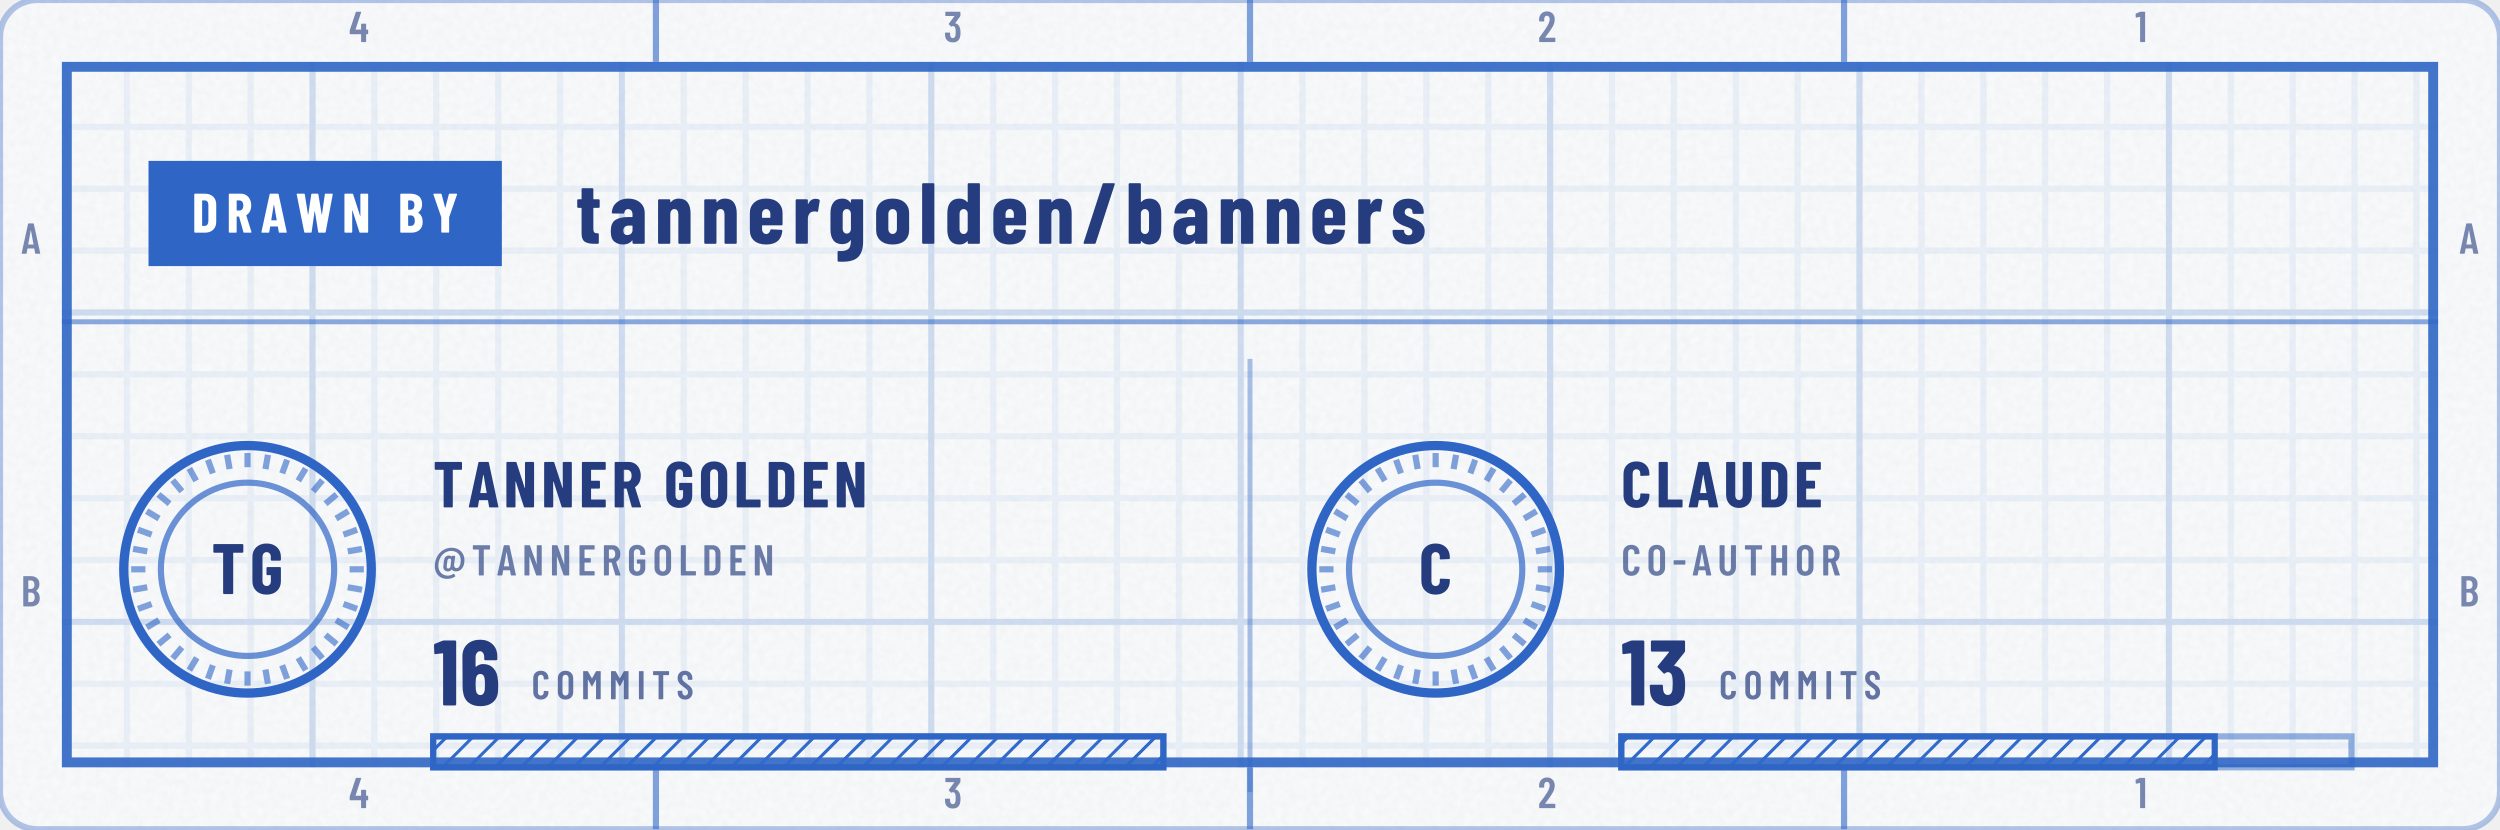
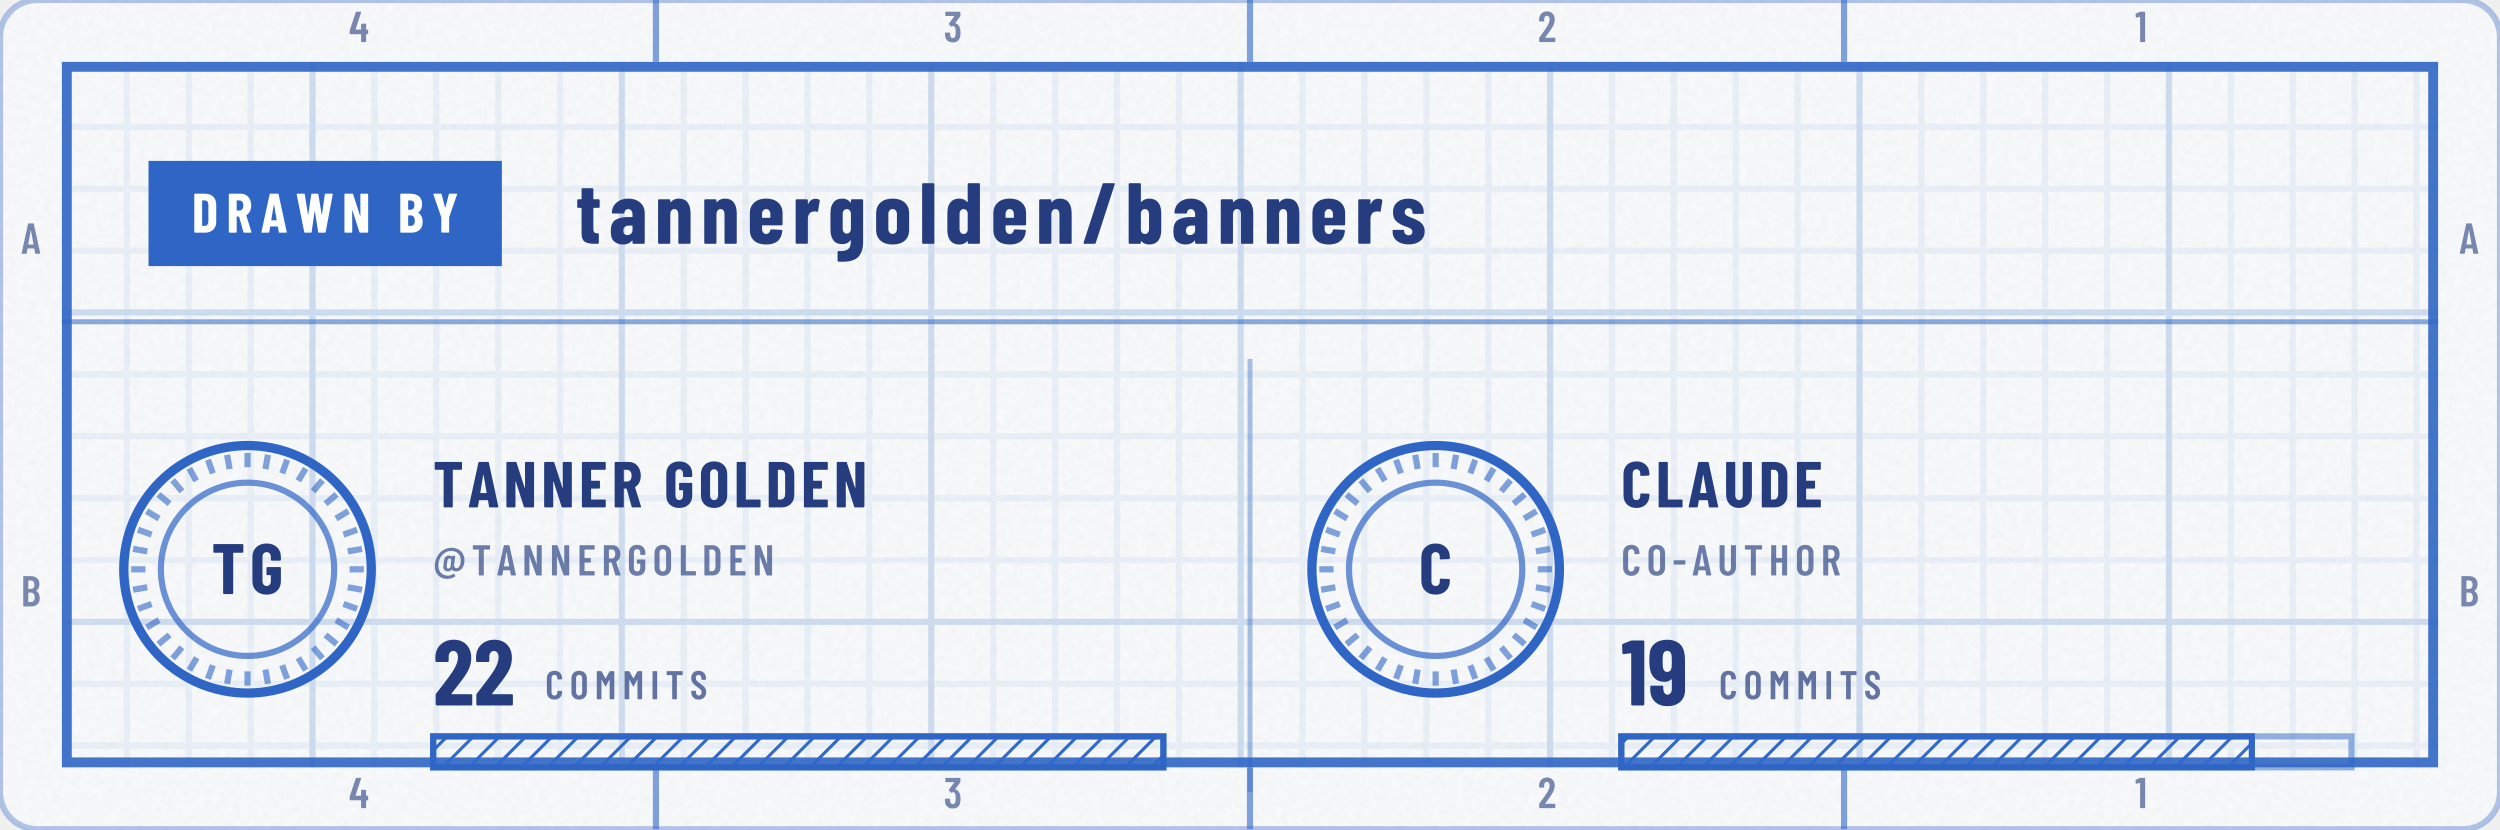
<svg xmlns="http://www.w3.org/2000/svg" width="404" height="134" viewBox="0 0 404 134" role="img" aria-labelledby="t d">
  <defs>
    <clipPath id="kc1">
      <rect x="0" y="0" width="404" height="134" rx="6" />
    </clipPath>
    <filter id="kn2" x="0" y="0" width="100%" height="100%">
      <feTurbulence type="fractalNoise" baseFrequency=".85" numOctaves="2" stitchTiles="stitch" />
      <feColorMatrix values="0 0 0 0 0 0 0 0 0 0 0 0 0 0 0 0 0 0 0.035 0" />
    </filter>
    <pattern id="kp3" width="10" height="10" patternUnits="userSpaceOnUse">
      <path d="M10 .5H.5V10" fill="none" stroke="#2F66C6" stroke-opacity="0.07" />
    </pattern>
    <pattern id="kp4" width="50" height="50" patternUnits="userSpaceOnUse">
      <path d="M50 .5H.5V50" fill="none" stroke="#2F66C6" stroke-opacity="0.14" />
    </pattern>
    <clipPath id="kc5">
      <rect x="10" y="10" width="384" height="114" />
    </clipPath>
    <pattern id="kh6" width="3" height="3" patternUnits="userSpaceOnUse" patternTransform="rotate(45)">
      <path d="M0 0V3" stroke="#2F66C6" stroke-width="1" stroke-opacity="1" />
    </pattern>
    <path id="m45" d="M27 263V339Q27 344 30 348Q34 351 39 351H286Q291 351 294 348Q298 344 298 339V263Q298 258 294 254Q291 251 286 251H39Q34 251 30 254Q27 258 27 263Z" />
    <path id="m49" d="M122 700H218Q223 700 226 696Q230 693 230 688V12Q230 7 226 4Q223 0 218 0H126Q121 0 118 4Q114 7 114 12V576Q114 578 112 580Q111 582 109 581L27 565H24Q13 565 13 576L10 643Q10 653 18 657L107 697Q114 700 122 700Z" />
    <path id="m50" d="M173 100H392Q397 100 400 96Q404 93 404 88V12Q404 7 400 4Q397 0 392 0H43Q38 0 34 4Q31 7 31 12V92Q31 101 36 107L75 160Q114 212 152 266Q189 320 215 363Q273 459 273 522Q273 562 256 585Q238 608 209 608Q180 608 163 586Q146 563 147 526V487Q147 482 144 478Q140 475 135 475H41Q36 475 32 478Q29 482 29 487V530Q33 610 84 659Q134 708 214 708Q293 708 342 656Q390 605 390 521Q390 471 373 422Q356 373 319 317Q294 277 260 229Q225 181 214 166Q184 126 170 106Q168 104 169 102Q170 100 173 100Z" />
    <path id="m51" d="M387 218Q387 169 380 134Q368 66 326 29Q283 -8 210 -8Q134 -8 86 32Q38 73 32 143Q30 165 28 207Q28 219 40 219H132Q144 219 144 207Q146 173 148 156Q153 125 169 108Q185 92 210 92Q234 92 250 108Q266 123 271 152Q276 182 276 230Q276 281 269 315Q263 341 248 355Q233 369 210 369Q195 369 183 360Q177 356 174 356Q172 356 166 360L119 408Q115 412 115 417Q115 421 118 425L243 595Q245 597 244 599Q242 601 239 601H49Q44 601 40 604Q37 608 37 613V688Q37 693 40 696Q44 700 49 700H373Q378 700 382 696Q385 693 385 688V609Q385 602 380 594L266 438Q262 432 268 431Q309 426 338 392Q368 358 378 307Q387 267 387 218Z" />
    <path id="m52" d="M443 275V194Q443 189 440 186Q436 182 431 182H401Q396 182 396 177V12Q396 7 392 4Q389 0 384 0H292Q287 0 284 4Q280 7 280 12V177Q280 182 275 182H29Q24 182 20 186Q17 189 17 194V259Q17 268 19 274L158 690Q161 700 171 700H271Q277 700 280 696Q283 693 281 686L153 293Q152 287 157 287H275Q280 287 280 292V412Q280 417 284 420Q287 424 292 424H384Q389 424 392 420Q396 417 396 412V292Q396 287 401 287H431Q436 287 440 284Q443 280 443 275Z" />
    <path id="m64" d="M722 352Q722 327 719 301Q706 204 655 150Q604 95 529 95Q465 95 431 135Q427 138 424 134Q409 113 387 104Q365 94 343 94Q292 94 262 124Q233 154 233 201Q233 218 238 250L242 283Q244 307 250 347Q268 461 367 461Q380 461 394 456Q409 451 421 440Q428 435 428 442V444Q429 455 441 455H497Q509 455 508 442L484 258Q483 252 483 240Q483 206 499 188Q515 170 541 170Q577 170 602 206Q626 243 634 303Q637 326 637 346Q637 413 609 463Q581 513 530 540Q480 567 414 567Q342 567 279 530Q216 492 174 426Q132 359 122 275Q119 251 119 229Q119 156 149 104Q179 51 228 24Q277 -3 333 -3Q408 -3 468 39Q473 42 476 42Q482 42 485 36L511 -6Q513 -9 513 -14Q513 -19 508 -23Q472 -48 424 -63Q375 -78 319 -78Q239 -78 175 -42Q111 -5 74 62Q38 130 38 221Q38 253 42 280Q55 384 109 466Q163 549 246 595Q328 641 422 641Q510 641 578 605Q646 569 684 504Q722 438 722 352ZM400 212 403 233 404 243 414 326 416 343Q419 365 408 379Q398 393 379 393Q360 393 346 379Q332 365 329 343L326 322Q320 283 320 276L312 212Q311 188 321 174Q331 161 350 161Q369 161 382 175Q396 189 400 212Z" />
    <path id="m65" d="M325 11 306 116Q306 121 300 121H154Q148 121 148 116L129 11Q128 0 116 0H25Q11 0 14 13L162 689Q164 700 175 700H281Q292 700 294 689L442 13V9Q442 0 431 0H338Q326 0 325 11ZM171 212H282Q288 212 287 217L229 533Q228 536 226 536Q224 536 223 533L166 217Q165 212 171 212Z" />
    <path id="m66" d="M242 0H66Q61 0 58 4Q54 7 54 12V688Q54 693 58 696Q61 700 66 700H224Q319 700 373 652Q427 604 427 512Q427 409 354 365Q349 362 352 359Q391 334 413 292Q435 250 435 192Q435 100 382 50Q328 0 242 0ZM170 595V409Q170 404 175 404H226Q267 404 290 429Q313 454 313 500Q313 548 290 574Q267 600 226 600H175Q170 600 170 595ZM319 208Q319 260 296 290Q273 319 233 319H175Q170 319 170 314V106Q170 101 175 101H233Q273 101 296 129Q319 157 319 208Z" />
    <path id="m67" d="M42 180V521Q42 607 94 658Q145 708 230 708Q316 708 368 658Q420 607 420 521V509Q420 504 416 500Q413 496 408 496L315 492Q303 492 303 504V529Q303 564 283 586Q263 608 230 608Q198 608 178 586Q158 564 158 529V171Q158 136 178 114Q198 92 230 92Q263 92 283 114Q303 136 303 171V196Q303 201 306 204Q310 208 315 208L408 204Q413 204 416 200Q420 197 420 192V180Q420 95 368 44Q316 -8 230 -8Q145 -8 94 44Q42 95 42 180Z" />
    <path id="m68" d="M54 12V688Q54 693 58 696Q61 700 66 700H237Q323 700 374 648Q426 596 426 509V191Q426 104 374 52Q323 0 237 0H66Q61 0 58 4Q54 7 54 12ZM175 100 235 101Q268 101 288 128Q309 154 310 198V502Q310 547 290 574Q269 600 234 600H175Q170 600 170 595V105Q170 100 175 100Z" />
    <path id="m69" d="M391 600H175Q170 600 170 595V406Q170 401 175 401H303Q308 401 312 398Q315 394 315 389V312Q315 307 312 304Q308 300 303 300H175Q170 300 170 295V105Q170 100 175 100H391Q396 100 400 96Q403 93 403 88V12Q403 7 400 4Q396 0 391 0H66Q61 0 58 4Q54 7 54 12V688Q54 693 58 696Q61 700 66 700H391Q396 700 400 696Q403 693 403 688V612Q403 607 400 604Q396 600 391 600Z" />
    <path id="m71" d="M42 173V527Q42 609 94 658Q145 708 230 708Q315 708 368 658Q420 609 420 526V487Q420 482 416 478Q413 475 408 475H316Q311 475 308 478Q304 482 304 487V528Q304 564 284 586Q263 608 230 608Q197 608 177 586Q157 564 157 528V172Q157 136 177 114Q197 92 230 92Q263 92 284 114Q304 136 304 172V268Q304 273 299 273H238Q233 273 230 276Q226 280 226 285V358Q226 363 230 366Q233 370 238 370H408Q413 370 416 366Q420 363 420 358V173Q420 91 368 42Q315 -8 230 -8Q145 -8 94 42Q42 91 42 173Z" />
    <path id="m72" d="M319 700H411Q416 700 420 696Q423 693 423 688V12Q423 7 420 4Q416 0 411 0H319Q314 0 310 4Q307 7 307 12V295Q307 300 302 300H175Q170 300 170 295V12Q170 7 166 4Q163 0 158 0H66Q61 0 58 4Q54 7 54 12V688Q54 693 58 696Q61 700 66 700H158Q163 700 166 696Q170 693 170 688V406Q170 401 175 401H302Q307 401 307 406V688Q307 693 310 696Q314 700 319 700Z" />
    <path id="m73" d="M54 12V688Q54 693 58 696Q61 700 66 700H158Q163 700 166 696Q170 693 170 688V12Q170 7 166 4Q163 0 158 0H66Q61 0 58 4Q54 7 54 12Z" />
    <path id="m76" d="M54 12V688Q54 693 58 696Q61 700 66 700H158Q163 700 166 696Q170 693 170 688V105Q170 100 175 100H391Q396 100 400 96Q403 93 403 88V12Q403 7 400 4Q396 0 391 0H66Q61 0 58 4Q54 7 54 12Z" />
    <path id="m77" d="M383 700H475Q480 700 484 696Q487 693 487 688V12Q487 7 484 4Q480 0 475 0H383Q378 0 374 4Q371 7 371 12V484Q371 488 369 488Q367 488 365 485L278 327Q273 319 269 319Q265 319 260 327L173 485Q171 488 169 488Q167 488 167 484V12Q167 7 164 4Q160 0 155 0H63Q58 0 54 4Q51 7 51 12V688Q51 693 54 696Q58 700 63 700H155Q165 700 170 692L267 521Q270 517 273 521L368 692Q373 700 383 700Z" />
    <path id="m78" d="M350 700H441Q446 700 450 696Q453 693 453 688V12Q453 7 450 4Q446 0 441 0H336Q326 0 323 10L174 434Q173 437 170 436Q168 436 168 433L169 12Q169 7 166 4Q162 0 157 0H66Q61 0 58 4Q54 7 54 12V688Q54 693 58 696Q61 700 66 700H169Q179 700 182 690L332 269Q333 266 336 266Q338 267 338 270V688Q338 693 342 696Q345 700 350 700Z" />
    <path id="m79" d="M42 182V518Q42 604 94 656Q147 708 233 708Q319 708 372 656Q425 604 425 518V182Q425 96 372 44Q319 -8 233 -8Q147 -8 94 44Q42 96 42 182ZM309 177V523Q309 561 288 584Q267 608 233 608Q199 608 178 584Q158 561 158 523V177Q158 139 178 116Q199 92 233 92Q267 92 288 116Q309 139 309 177Z" />
    <path id="m82" d="M318 10 233 297Q231 301 228 301H175Q170 301 170 296V12Q170 7 166 4Q163 0 158 0H66Q61 0 58 4Q54 7 54 12V688Q54 693 58 696Q61 700 66 700H254Q307 700 348 674Q388 649 410 602Q433 556 433 496Q433 434 409 389Q385 344 342 321Q338 320 339 315L437 14Q438 12 438 9Q438 0 427 0H331Q321 0 318 10ZM170 595V396Q170 391 175 391H236Q272 391 294 419Q317 447 317 495Q317 543 294 572Q272 600 236 600H175Q170 600 170 595Z" />
    <path id="m83" d="M34 173V199Q34 204 38 208Q41 211 46 211H137Q142 211 146 208Q149 204 149 199V179Q149 140 168 116Q188 92 219 92Q250 92 270 114Q290 137 290 174Q290 200 279 219Q268 238 248 255Q228 272 184 304Q134 340 104 368Q73 396 52 436Q32 475 32 527Q32 610 82 659Q132 708 214 708Q297 708 348 656Q399 605 399 520V496Q399 491 396 488Q392 484 387 484H297Q292 484 288 488Q285 491 285 496V522Q285 561 266 584Q246 608 214 608Q184 608 165 586Q146 565 146 527Q146 491 166 466Q187 441 247 397Q308 352 339 324Q370 295 387 261Q404 227 404 180Q404 95 353 44Q302 -8 219 -8Q136 -8 85 42Q34 92 34 173Z" />
    <path id="m84" d="M425 688V612Q425 607 422 604Q418 600 413 600H286Q281 600 281 595V12Q281 7 278 4Q274 0 269 0H177Q172 0 168 4Q165 7 165 12V595Q165 600 160 600H40Q35 600 32 604Q28 607 28 612V688Q28 693 32 696Q35 700 40 700H413Q418 700 422 696Q425 693 425 688Z" />
    <path id="m85" d="M50 194V688Q50 693 54 696Q57 700 62 700H154Q159 700 162 696Q166 693 166 688V182Q166 142 186 117Q206 92 239 92Q272 92 292 117Q312 142 312 182V688Q312 693 316 696Q319 700 324 700H416Q421 700 424 696Q428 693 428 688V194Q428 103 376 48Q324 -8 239 -8Q153 -8 102 48Q50 103 50 194Z" />
    <path id="n47" d="M18 14 237 690Q240 700 250 700H367Q373 700 376 696Q379 693 377 686L158 10Q155 0 145 0H28Q22 0 19 4Q16 7 18 14Z" />
    <path id="n49" d="M115 700H236Q241 700 244 696Q248 693 248 688V12Q248 7 244 4Q241 0 236 0H119Q114 0 110 4Q107 7 107 12V558Q107 562 102 562L25 553H23Q12 553 12 564L9 650Q9 660 18 664L100 697Q108 700 115 700Z" />
-     <path id="n51" d="M404 222Q404 178 400 147Q392 75 344 34Q297 -8 217 -8Q134 -8 82 36Q30 80 26 153Q23 180 23 211Q23 223 35 223H152Q164 223 164 211Q164 188 167 168Q170 142 183 128Q196 113 217 113Q237 113 250 127Q263 141 267 165Q270 200 270 237Q270 284 265 311Q261 334 248 346Q236 359 217 359Q202 359 187 346Q181 342 179 342Q175 342 170 347L110 408Q106 412 106 417Q106 421 109 425L230 574Q232 576 231 578Q230 580 227 580H47Q42 580 38 584Q35 587 35 592V688Q35 693 38 696Q42 700 47 700H391Q396 700 400 696Q403 693 403 688V588Q403 580 398 573L286 432Q285 430 285 428Q285 426 287 426Q331 422 362 386Q392 350 399 296Q404 258 404 222Z" />
-     <path id="n54" d="M417 218Q417 196 415 158Q412 79 361 36Q310 -8 225 -8Q145 -8 96 32Q46 72 37 151Q33 172 33 206L31 529Q31 611 84 660Q136 708 223 708Q304 708 356 659Q407 610 407 529V499Q407 494 404 490Q400 487 395 487H278Q273 487 270 490Q266 494 266 499V521Q266 548 253 566Q240 584 223 584Q201 584 187 566Q173 549 173 521V420Q173 417 175 416Q177 416 179 418Q212 446 254 446Q324 446 366 400Q409 354 413 277Q417 253 417 218ZM274 228Q274 255 270 290Q267 313 255 326Q243 339 224 339Q204 339 192 326Q179 312 176 288Q173 249 173 228Q173 204 176 166Q179 140 192 126Q204 112 224 112Q244 112 256 127Q269 142 272 169Q274 217 274 228Z" />
+     <path id="n50" d="M200 121H409Q414 121 418 118Q421 114 421 109V12Q421 7 418 4Q414 0 409 0H39Q34 0 30 4Q27 7 27 12V113Q27 122 32 128Q72 181 88 200Q176 313 213 371Q267 457 267 516Q267 550 254 568Q240 587 217 587Q194 587 180 568Q166 550 167 521V480Q167 475 164 472Q160 468 155 468H36Q31 468 28 472Q24 475 24 480V527Q28 609 83 658Q138 708 223 708Q307 708 358 655Q410 602 410 515Q410 463 394 416Q377 369 340 315Q312 274 244 187L197 127Q195 125 196 123Q197 121 200 121Z" />
+     <path id="n57" d="M212 -8Q130 -8 79 40Q28 89 28 171V201Q28 206 32 210Q35 213 40 213H157Q162 213 166 210Q169 206 169 201V179Q169 152 182 134Q194 116 212 116Q234 116 248 134Q261 151 261 179V279Q261 282 259 282Q257 283 255 281Q223 254 181 254Q111 254 68 300Q26 346 21 423Q18 450 18 482Q18 504 20 542Q23 621 74 664Q125 708 210 708Q290 708 340 668Q389 628 398 549Q402 517 402 494L403 171Q404 89 352 40Q299 -8 212 -8ZM261 472Q261 509 259 534Q256 560 244 574Q231 588 211 588Q191 588 178 573Q166 558 163 531Q161 507 161 472Q161 449 164 410Q168 387 180 374Q192 361 211 361Q230 361 242 374Q255 388 259 412Q261 438 261 472Z" />
    <path id="n65" d="M325 11 309 107Q309 112 303 112H176Q170 112 170 107L154 11Q153 0 141 0H24Q11 0 14 13L161 689Q163 700 174 700H309Q320 700 322 689L468 13L469 9Q469 0 458 0H338Q326 0 325 11ZM194 221H284Q289 221 288 226L241 499Q240 502 238 502Q236 502 235 499L190 226Q190 221 194 221Z" />
    <path id="n66" d="M245 0H56Q51 0 48 4Q44 7 44 12V688Q44 693 48 696Q51 700 56 700H223Q323 700 380 652Q436 604 436 509Q436 410 368 365Q364 362 367 359Q446 303 446 193Q446 100 390 50Q334 0 245 0ZM185 574V417Q185 412 190 412H226Q260 412 279 434Q298 455 298 494Q298 535 280 557Q261 579 226 579H190Q185 579 185 574ZM305 214Q305 258 286 284Q267 310 235 310H190Q185 310 185 305V127Q185 122 190 122H234Q267 122 286 146Q305 170 305 214Z" />
    <path id="n67" d="M34 189V513Q34 602 88 655Q143 708 233 708Q324 708 378 655Q433 602 433 513V502Q433 497 430 494Q426 490 421 490L304 485Q292 485 292 496V522Q292 551 276 569Q260 587 233 587Q207 587 191 569Q175 551 175 522V177Q175 148 191 130Q207 113 233 113Q260 113 276 130Q292 148 292 177V204Q292 209 296 212Q299 216 304 216L421 211Q426 211 430 208Q433 204 433 199V189Q433 99 378 46Q323 -8 233 -8Q143 -8 88 46Q34 99 34 189Z" />
    <path id="n68" d="M44 12V688Q44 693 48 696Q51 700 56 700H237Q328 700 383 647Q438 594 438 506V194Q438 106 383 53Q328 0 237 0H56Q51 0 48 4Q44 7 44 12ZM190 121 235 122Q262 123 279 145Q296 167 297 203V497Q297 535 280 557Q263 579 234 579H190Q185 579 185 574V126Q185 121 190 121Z" />
    <path id="n69" d="M399 579H190Q185 579 185 574V416Q185 411 190 411H310Q315 411 318 408Q322 404 322 399V302Q322 297 318 294Q315 290 310 290H190Q185 290 185 285V126Q185 121 190 121H399Q404 121 408 118Q411 114 411 109V12Q411 7 408 4Q404 0 399 0H56Q51 0 48 4Q44 7 44 12V688Q44 693 48 696Q51 700 56 700H399Q404 700 408 696Q411 693 411 688V591Q411 586 408 582Q404 579 399 579Z" />
    <path id="n71" d="M34 181V519Q34 605 88 656Q143 708 233 708Q323 708 378 656Q433 604 433 518V480Q433 475 430 472Q426 468 421 468H304Q299 468 296 472Q292 475 292 480V520Q292 550 276 568Q260 587 233 587Q207 587 191 568Q175 550 175 520V180Q175 150 191 132Q207 113 233 113Q260 113 276 132Q292 150 292 180V260Q292 265 287 265H243Q238 265 234 268Q231 272 231 277V366Q231 371 234 374Q238 378 243 378H421Q426 378 430 374Q433 371 433 366V181Q433 95 378 44Q323 -8 233 -8Q143 -8 88 44Q34 95 34 181Z" />
    <path id="n76" d="M44 12V688Q44 693 48 696Q51 700 56 700H173Q178 700 182 696Q185 693 185 688V126Q185 121 190 121H400Q405 121 408 118Q412 114 412 109V12Q412 7 408 4Q405 0 400 0H56Q51 0 48 4Q44 7 44 12Z" />
    <path id="n78" d="M342 700H458Q463 700 466 696Q470 693 470 688V12Q470 7 466 4Q463 0 458 0H326Q316 0 313 10L189 397Q188 400 186 400Q183 399 183 396L184 12Q184 7 180 4Q177 0 172 0H56Q51 0 48 4Q44 7 44 12V688Q44 693 48 696Q51 700 56 700H187Q197 700 200 690L325 303Q326 300 328 300Q331 301 331 304L330 688Q330 693 334 696Q337 700 342 700Z" />
    <path id="n79" d="M34 190V510Q34 600 89 654Q144 708 236 708Q328 708 384 654Q439 600 439 510V190Q439 100 384 46Q328 -8 236 -8Q144 -8 89 46Q34 100 34 190ZM298 184V516Q298 548 281 568Q264 587 236 587Q208 587 192 568Q175 548 175 516V184Q175 152 192 132Q208 113 236 113Q264 113 281 132Q298 152 298 184Z" />
    <path id="n82" d="M306 10 229 286Q227 290 224 290H190Q185 290 185 285V12Q185 7 182 4Q178 0 173 0H56Q51 0 48 4Q44 7 44 12V688Q44 693 48 696Q51 700 56 700H258Q313 700 356 674Q399 647 422 599Q446 551 446 489Q446 430 424 385Q401 340 361 315Q359 314 358 312Q357 311 358 309L450 14L451 10Q451 0 440 0H320Q309 0 306 10ZM185 574V403Q185 398 190 398H235Q266 398 286 422Q305 447 305 488Q305 530 286 554Q266 579 235 579H190Q185 579 185 574Z" />
    <path id="n84" d="M444 688V591Q444 586 440 582Q437 579 432 579H307Q302 579 302 574V12Q302 7 298 4Q295 0 290 0H173Q168 0 164 4Q161 7 161 12V574Q161 579 156 579H36Q31 579 28 582Q24 586 24 591V688Q24 693 28 696Q31 700 36 700H432Q437 700 440 696Q444 693 444 688Z" />
    <path id="n85" d="M41 199V688Q41 693 44 696Q48 700 53 700H170Q175 700 178 696Q182 693 182 688V185Q182 153 198 133Q214 113 240 113Q266 113 282 133Q297 153 297 185V688Q297 693 300 696Q304 700 309 700H426Q431 700 434 696Q438 693 438 688V199Q438 105 384 48Q329 -8 240 -8Q150 -8 96 48Q41 105 41 199Z" />
    <path id="n87" d="M156 11 21 687 20 691Q20 700 31 700H153Q165 700 166 689L223 329Q224 325 226 325Q228 325 229 329L283 689Q284 700 296 700H397Q409 700 410 689L469 329Q470 325 472 325Q474 325 475 329L526 689Q527 700 539 700H657Q670 700 668 687L541 11Q540 0 528 0H420Q408 0 407 11L348 381Q347 385 345 385Q343 385 342 381L289 11Q288 0 276 0H169Q158 0 156 11Z" />
    <path id="n89" d="M166 13V273L165 279L25 686Q24 688 24 691Q24 700 35 700H158Q169 700 172 690L234 451Q235 448 237 448Q239 448 240 451L302 690Q305 700 316 700H439Q445 700 448 696Q451 693 449 686L308 279L307 273V13Q307 8 304 4Q300 1 295 1H178Q173 1 170 4Q166 8 166 13Z" />
    <path id="n97" d="M415 355V12Q415 7 412 4Q408 0 403 0H286Q281 0 278 4Q274 7 274 12V34Q274 37 272 38Q270 39 268 36Q235 -6 166 -8Q108 -8 66 24Q23 56 23 146Q23 239 74 274Q126 309 223 309H269Q274 309 274 314V339Q274 366 260 384Q245 401 223 401Q206 401 194 390Q183 380 180 361Q179 349 167 349L47 350Q35 350 35 362Q40 435 92 478Q144 522 224 522Q309 522 362 476Q415 430 415 355ZM274 158V205Q274 210 269 210H228Q201 210 184 194Q168 179 168 152Q168 127 180 114Q193 101 214 101Q237 101 256 116Q274 132 274 158Z" />
    <path id="n98" d="M414 354V160Q414 81 379 36Q344 -8 275 -8Q219 -8 185 30Q183 32 181 32Q179 31 179 28V12Q179 7 176 4Q172 0 167 0H50Q45 0 42 4Q38 7 38 12V688Q38 693 42 696Q45 700 50 700H167Q172 700 176 696Q179 693 179 688V485Q179 483 181 483Q185 483 189 488Q223 522 275 522Q343 522 378 478Q414 435 414 354ZM226 401Q208 401 195 389Q182 377 179 357V157Q182 137 195 125Q208 113 226 113Q247 113 260 129Q273 145 273 170V344Q273 369 260 385Q247 401 226 401Z" />
    <path id="n100" d="M278 700H395Q400 700 404 696Q407 693 407 688V12Q407 7 404 4Q400 0 395 0H278Q273 0 270 4Q266 7 266 12V28Q266 31 264 32Q262 32 260 30Q226 -8 170 -8Q101 -8 66 36Q31 81 31 160V354Q31 435 66 478Q102 522 170 522Q192 522 216 514Q240 505 260 483Q262 481 264 482Q266 482 266 485V688Q266 693 270 696Q273 700 278 700ZM266 157V357Q263 377 250 389Q237 401 219 401Q198 401 185 385Q172 369 172 344V170Q172 145 185 129Q198 113 219 113Q237 113 250 125Q263 137 266 157Z" />
    <path id="n101" d="M397 213H177Q172 213 172 208V171Q172 146 186 130Q199 113 220 113Q239 113 251 126Q263 138 267 157Q270 167 280 167L395 161Q400 161 404 158Q407 154 406 148Q399 71 352 32Q306 -8 220 -8Q131 -8 81 36Q31 81 31 160V354Q31 430 82 476Q132 522 220 522Q308 522 358 476Q409 430 409 354V225Q409 220 406 216Q402 213 397 213ZM172 344V305Q172 300 177 300H263Q268 300 268 305V344Q268 369 254 385Q241 401 220 401Q199 401 186 385Q172 369 172 344Z" />
    <path id="n103" d="M279 514H396Q401 514 404 510Q408 507 408 502V24Q408 -87 356 -147Q303 -207 167 -207Q140 -207 125 -206Q113 -205 113 -193V-95Q113 -82 126 -84Q185 -86 216 -72Q246 -59 256 -32Q267 -5 267 39Q267 42 265 42Q263 42 261 39Q243 15 218 6Q192 -4 168 -4Q99 -4 65 40Q31 85 31 164V354Q31 435 66 478Q100 522 168 522Q229 522 261 477Q263 474 265 475Q267 476 267 479V502Q267 507 270 510Q274 514 279 514ZM267 175V344Q267 369 254 385Q240 401 219 401Q198 401 185 385Q172 369 172 344V175Q172 150 185 134Q198 118 219 118Q240 118 254 134Q267 150 267 175Z" />
    <path id="n108" d="M34 12V688Q34 693 38 696Q41 700 46 700H163Q168 700 172 696Q175 693 175 688V12Q175 7 172 4Q168 0 163 0H46Q41 0 38 4Q34 7 34 12Z" />
    <path id="n110" d="M413 351V12Q413 7 410 4Q406 0 401 0H284Q279 0 276 4Q272 7 272 12V340Q272 369 260 385Q249 401 227 401Q204 401 192 384Q179 368 179 338V12Q179 7 176 4Q172 0 167 0H50Q45 0 42 4Q38 7 38 12V502Q38 507 42 510Q45 514 50 514H167Q172 514 176 510Q179 507 179 502V483Q179 480 182 480Q184 480 188 484Q220 522 277 522Q345 522 379 477Q413 432 413 351Z" />
    <path id="n111" d="M31 160V354Q31 430 82 476Q133 522 221 522Q310 522 361 476Q412 430 412 354V160Q412 82 362 37Q311 -8 221 -8Q132 -8 82 37Q31 82 31 160ZM271 171V344Q271 369 257 385Q243 401 221 401Q199 401 186 385Q172 369 172 344V171Q172 146 186 130Q199 114 221 114Q243 114 257 130Q271 146 271 171Z" />
    <path id="n114" d="M310 510Q318 505 316 495L297 378Q296 367 283 370Q272 374 256 374Q241 374 230 370Q207 366 193 342Q179 319 179 288V13Q179 8 176 4Q172 1 167 1H50Q45 1 42 4Q38 8 38 13V502Q38 507 42 510Q45 514 50 514H167Q172 514 176 510Q179 507 179 502V463Q179 459 180 458Q182 458 184 461Q211 520 268 520Q295 520 310 510Z" />
    <path id="n115" d="M24 142V149Q24 154 28 158Q31 161 36 161H146Q151 161 154 158Q158 154 158 149V146Q158 125 173 112Q188 98 210 98Q230 98 242 110Q253 121 253 139Q253 161 234 174Q215 186 192 194Q168 203 159 206Q104 226 66 262Q29 297 29 364Q29 437 77 479Q125 521 205 521Q288 521 336 477Q385 433 385 358Q385 353 382 350Q378 346 373 346H266Q261 346 258 350Q254 353 254 358V366Q254 386 242 398Q229 411 209 411Q188 411 176 398Q164 384 164 366Q164 342 184 328Q205 315 247 299Q290 283 320 266Q351 250 373 220Q395 189 395 143Q395 74 344 34Q294 -7 210 -7Q125 -7 74 34Q24 74 24 142Z" />
    <path id="n116" d="M260 415H204Q199 415 199 410V172Q199 143 210 132Q221 121 243 122H250Q255 122 258 118Q262 115 262 110V12Q262 7 258 4Q255 0 250 0H210Q137 0 100 24Q63 49 63 118V410Q63 415 58 415H25Q20 415 16 418Q13 422 13 427V502Q13 507 16 510Q20 514 25 514H58Q63 514 63 519V630Q63 635 66 638Q70 642 75 642H187Q192 642 196 638Q199 635 199 630V519Q199 514 204 514H260Q265 514 268 510Q272 507 272 502V427Q272 422 268 418Q265 415 260 415Z" />
  </defs>
  <rect y="0" width="404" height="134" rx="6" fill="#FFFFFF" stroke="#2F66C6" stroke-opacity=".35" />
  <rect y="0" width="404" height="134" rx="6" fill="#2F66C6" fill-opacity=".03" />
  <rect y="0" width="404" height="134" clip-path="url(#kc1)" filter="url(#kn2)" />
  <g clip-path="url(#kc5)">
    <rect y="0" width="404" height="134" fill="url(#kp3)" />
    <rect y="0" width="404" height="134" fill="url(#kp4)" />
  </g>
  <rect x="10.8" y="10.8" width="382.4" height="112.4" fill="none" stroke="#2F66C6" stroke-opacity="0.9" stroke-width="1.6" />
  <path d="M106 0V10M106 124V134M202 0V10M202 124V134M298 0V10M298 124V134" stroke="#2F66C6" stroke-opacity="0.6" />
  <g transform="scale(0.007 -0.007)" fill="#253D7E" fill-opacity="0.6">
    <use href="#m52" x="8056" y="-971" />
    <use href="#m52" x="8056" y="-18657" />
    <use href="#m51" x="21787" y="-971" />
    <use href="#m51" x="21787" y="-18657" />
    <use href="#m50" x="35502" y="-971" />
    <use href="#m50" x="35502" y="-18657" />
    <use href="#m49" x="49292" y="-971" />
    <use href="#m49" x="49292" y="-18657" />
    <use href="#m65" x="486" y="-5857" />
    <use href="#m65" x="56772" y="-5857" />
    <use href="#m66" x="483" y="-14000" />
    <use href="#m66" x="56769" y="-14000" />
  </g>
  <rect x="24" y="26" width="57.1" height="17" fill="#2F66C6" />
  <g transform="translate(31 37.6) scale(0.009 -0.009)" fill="#FFFFFF">
    <use href="#n68" x="0" />
    <use href="#n82" x="620" />
    <use href="#n65" x="1236" />
    <use href="#n87" x="1862" />
    <use href="#n78" x="2696" />
    <use href="#n66" x="3699" />
    <use href="#n89" x="4313" />
  </g>
  <g transform="translate(93.1 39.4) scale(0.014 -0.014)" fill="#253D7E">
    <use href="#n116" x="0" />
    <use href="#n97" x="377" />
    <use href="#n110" x="908" />
    <use href="#n110" x="1441" />
    <use href="#n101" x="1974" />
    <use href="#n114" x="2496" />
    <use href="#n103" x="2905" />
    <use href="#n111" x="3432" />
    <use href="#n108" x="3960" />
    <use href="#n100" x="4254" />
    <use href="#n101" x="4785" />
    <use href="#n110" x="5307" />
    <use href="#n47" x="5840" />
    <use href="#n98" x="6340" />
    <use href="#n97" x="6871" />
    <use href="#n110" x="7403" />
    <use href="#n110" x="7935" />
    <use href="#n101" x="8468" />
    <use href="#n114" x="8990" />
    <use href="#n115" x="9400" />
  </g>
  <path d="M10 52H394" fill="none" stroke="#2F66C6" stroke-opacity="0.55" stroke-width=".8" />
  <circle cx="40" cy="92" r="20" fill="none" stroke="#2F66C6" stroke-width="1.5" />
  <circle cx="40" cy="92" r="14" fill="none" stroke="#2F66C6" stroke-opacity="0.7" />
  <path d="M56.5 92L58.8 92M56.2 94.9L58.5 95.3M55.5 97.6L57.7 98.4M54.3 100.2L56.3 101.4M52.6 102.6L54.4 104.1M50.6 104.6L52.1 106.4M48.2 106.3L49.4 108.3M45.6 107.5L46.4 109.7M42.9 108.2L43.3 110.5M40 108.5L40 110.8M37.1 108.2L36.7 110.5M34.4 107.5L33.6 109.7M31.8 106.3L30.6 108.3M29.4 104.6L27.9 106.4M27.4 102.6L25.6 104.1M25.7 100.2L23.7 101.4M24.5 97.6L22.3 98.4M23.8 94.9L21.5 95.3M23.5 92L21.2 92M23.8 89.1L21.5 88.7M24.5 86.4L22.3 85.6M25.7 83.8L23.7 82.6M27.4 81.4L25.6 79.9M29.4 79.4L27.9 77.6M31.7 77.7L30.6 75.7M34.4 76.5L33.6 74.3M37.1 75.8L36.7 73.5M40 75.5L40 73.2M42.9 75.8L43.3 73.5M45.6 76.5L46.4 74.3M48.2 77.7L49.4 75.7M50.6 79.4L52.1 77.6M52.6 81.4L54.4 79.9M54.3 83.8L56.3 82.6M55.5 86.4L57.7 85.6M56.2 89.1L58.5 88.7" fill="none" stroke="#2F66C6" stroke-opacity="0.6" />
  <g transform="translate(34.2 96) scale(0.01154 -0.01154)" fill="#253D7E">
    <use href="#n84" x="0" />
    <use href="#n71" x="537" />
  </g>
  <g transform="translate(70 82) scale(0.0105 -0.0105)" fill="#253D7E">
    <use href="#n84" x="0" />
    <use href="#n65" x="535" />
    <use href="#n78" x="1083" />
    <use href="#n78" x="1664" />
    <use href="#n69" x="2245" />
    <use href="#n82" x="2749" />
    <use href="#n71" x="3554" />
    <use href="#n79" x="4087" />
    <use href="#n76" x="4627" />
    <use href="#n68" x="5120" />
    <use href="#n69" x="5662" />
    <use href="#n78" x="6167" />
  </g>
  <g transform="translate(70 93) scale(0.007 -0.007)" fill="#253D7E" fill-opacity="0.66">
    <use href="#m64" x="0" />
    <use href="#m84" x="888" />
    <use href="#m65" x="1468" />
    <use href="#m78" x="2053" />
    <use href="#m78" x="2688" />
    <use href="#m69" x="3324" />
    <use href="#m82" x="3887" />
    <use href="#m71" x="4477" />
    <use href="#m79" x="5068" />
    <use href="#m76" x="5663" />
    <use href="#m68" x="6207" />
    <use href="#m69" x="6807" />
    <use href="#m78" x="7371" />
  </g>
  <g transform="translate(70 114) scale(0.015 -0.015)" fill="#253D7E">
-     <use href="#n49" x="0" />
-     <use href="#n54" x="284" />
-   </g>
-   <g transform="translate(85.9 113) scale(0.0065 -0.0065)" fill="#253D7E" fill-opacity="0.7">
+     <use href="#n50" x="0" />
+     <use href="#n50" x="438" />
+   </g>
+   <g transform="translate(88.1 113) scale(0.0065 -0.0065)" fill="#253D7E" fill-opacity="0.7">
    <use href="#m67" x="0" />
    <use href="#m79" x="611" />
    <use href="#m77" x="1232" />
    <use href="#m77" x="1924" />
    <use href="#m73" x="2615" />
    <use href="#m84" x="2993" />
    <use href="#m83" x="3599" />
  </g>
  <rect x="70" y="119" width="118" height="5" fill="none" stroke="#2F66C6" stroke-opacity="0.5" />
  <rect x="70" y="119" width="118" height="5" fill="url(#kh6)" stroke="#2F66C6" stroke-width="1" />
  <path d="M202 58V128" fill="none" stroke="#2F66C6" stroke-opacity="0.4" stroke-width=".8" />
  <circle cx="232" cy="92" r="20" fill="none" stroke="#2F66C6" stroke-width="1.5" />
  <circle cx="232" cy="92" r="14" fill="none" stroke="#2F66C6" stroke-opacity="0.7" />
  <path d="M248.5 92L250.8 92M248.2 94.9L250.5 95.3M247.5 97.6L249.7 98.4M246.3 100.2L248.3 101.4M244.6 102.6L246.4 104.1M242.6 104.6L244.1 106.4M240.2 106.3L241.4 108.3M237.6 107.5L238.4 109.7M234.9 108.2L235.3 110.5M232 108.5L232 110.8M229.1 108.2L228.7 110.5M226.4 107.5L225.6 109.7M223.8 106.3L222.6 108.3M221.4 104.6L219.9 106.4M219.4 102.6L217.6 104.1M217.7 100.2L215.7 101.4M216.5 97.6L214.3 98.4M215.8 94.9L213.5 95.3M215.5 92L213.2 92M215.8 89.1L213.5 88.7M216.5 86.4L214.3 85.6M217.7 83.8L215.7 82.6M219.4 81.4L217.6 79.9M221.4 79.4L219.9 77.6M223.8 77.7L222.6 75.7M226.4 76.5L225.6 74.3M229.1 75.8L228.7 73.5M232 75.5L232 73.2M234.9 75.8L235.3 73.5M237.6 76.5L238.4 74.3M240.2 77.7L241.4 75.7M242.6 79.4L244.1 77.6M244.6 81.4L246.4 79.9M246.3 83.8L248.3 82.6M247.5 86.4L249.7 85.6M248.2 89.1L250.5 88.7" fill="none" stroke="#2F66C6" stroke-opacity="0.6" />
  <g transform="translate(229.3 96) scale(0.01154 -0.01154)" fill="#253D7E">
    <use href="#n67" x="0" />
  </g>
  <g transform="translate(262 82) scale(0.0105 -0.0105)" fill="#253D7E">
    <use href="#n67" x="0" />
    <use href="#n76" x="531" />
    <use href="#n65" x="1023" />
    <use href="#n85" x="1572" />
    <use href="#n68" x="2118" />
    <use href="#n69" x="2660" />
  </g>
  <g transform="translate(262 93) scale(0.007 -0.007)" fill="#253D7E" fill-opacity="0.66">
    <use href="#m67" x="0" />
    <use href="#m79" x="586" />
    <use href="#m45" x="1181" />
    <use href="#m65" x="1635" />
    <use href="#m85" x="2219" />
    <use href="#m84" x="2826" />
    <use href="#m72" x="3406" />
    <use href="#m79" x="4012" />
    <use href="#m82" x="4608" />
  </g>
  <g transform="translate(262 114) scale(0.015 -0.015)" fill="#253D7E">
    <use href="#n49" x="0" />
-     <use href="#n51" x="284" />
+     <use href="#n57" x="284" />
  </g>
  <g transform="translate(277.8 113) scale(0.0065 -0.0065)" fill="#253D7E" fill-opacity="0.7">
    <use href="#m67" x="0" />
    <use href="#m79" x="611" />
    <use href="#m77" x="1232" />
    <use href="#m77" x="1924" />
    <use href="#m73" x="2615" />
    <use href="#m84" x="2993" />
    <use href="#m83" x="3599" />
  </g>
  <rect x="262" y="119" width="118" height="5" fill="none" stroke="#2F66C6" stroke-opacity="0.5" />
-   <rect x="262" y="119" width="95.9" height="5" fill="url(#kh6)" stroke="#2F66C6" stroke-width="1" />
+   <rect x="262" y="119" width="101.9" height="5" fill="url(#kh6)" stroke="#2F66C6" stroke-width="1" />
</svg>
